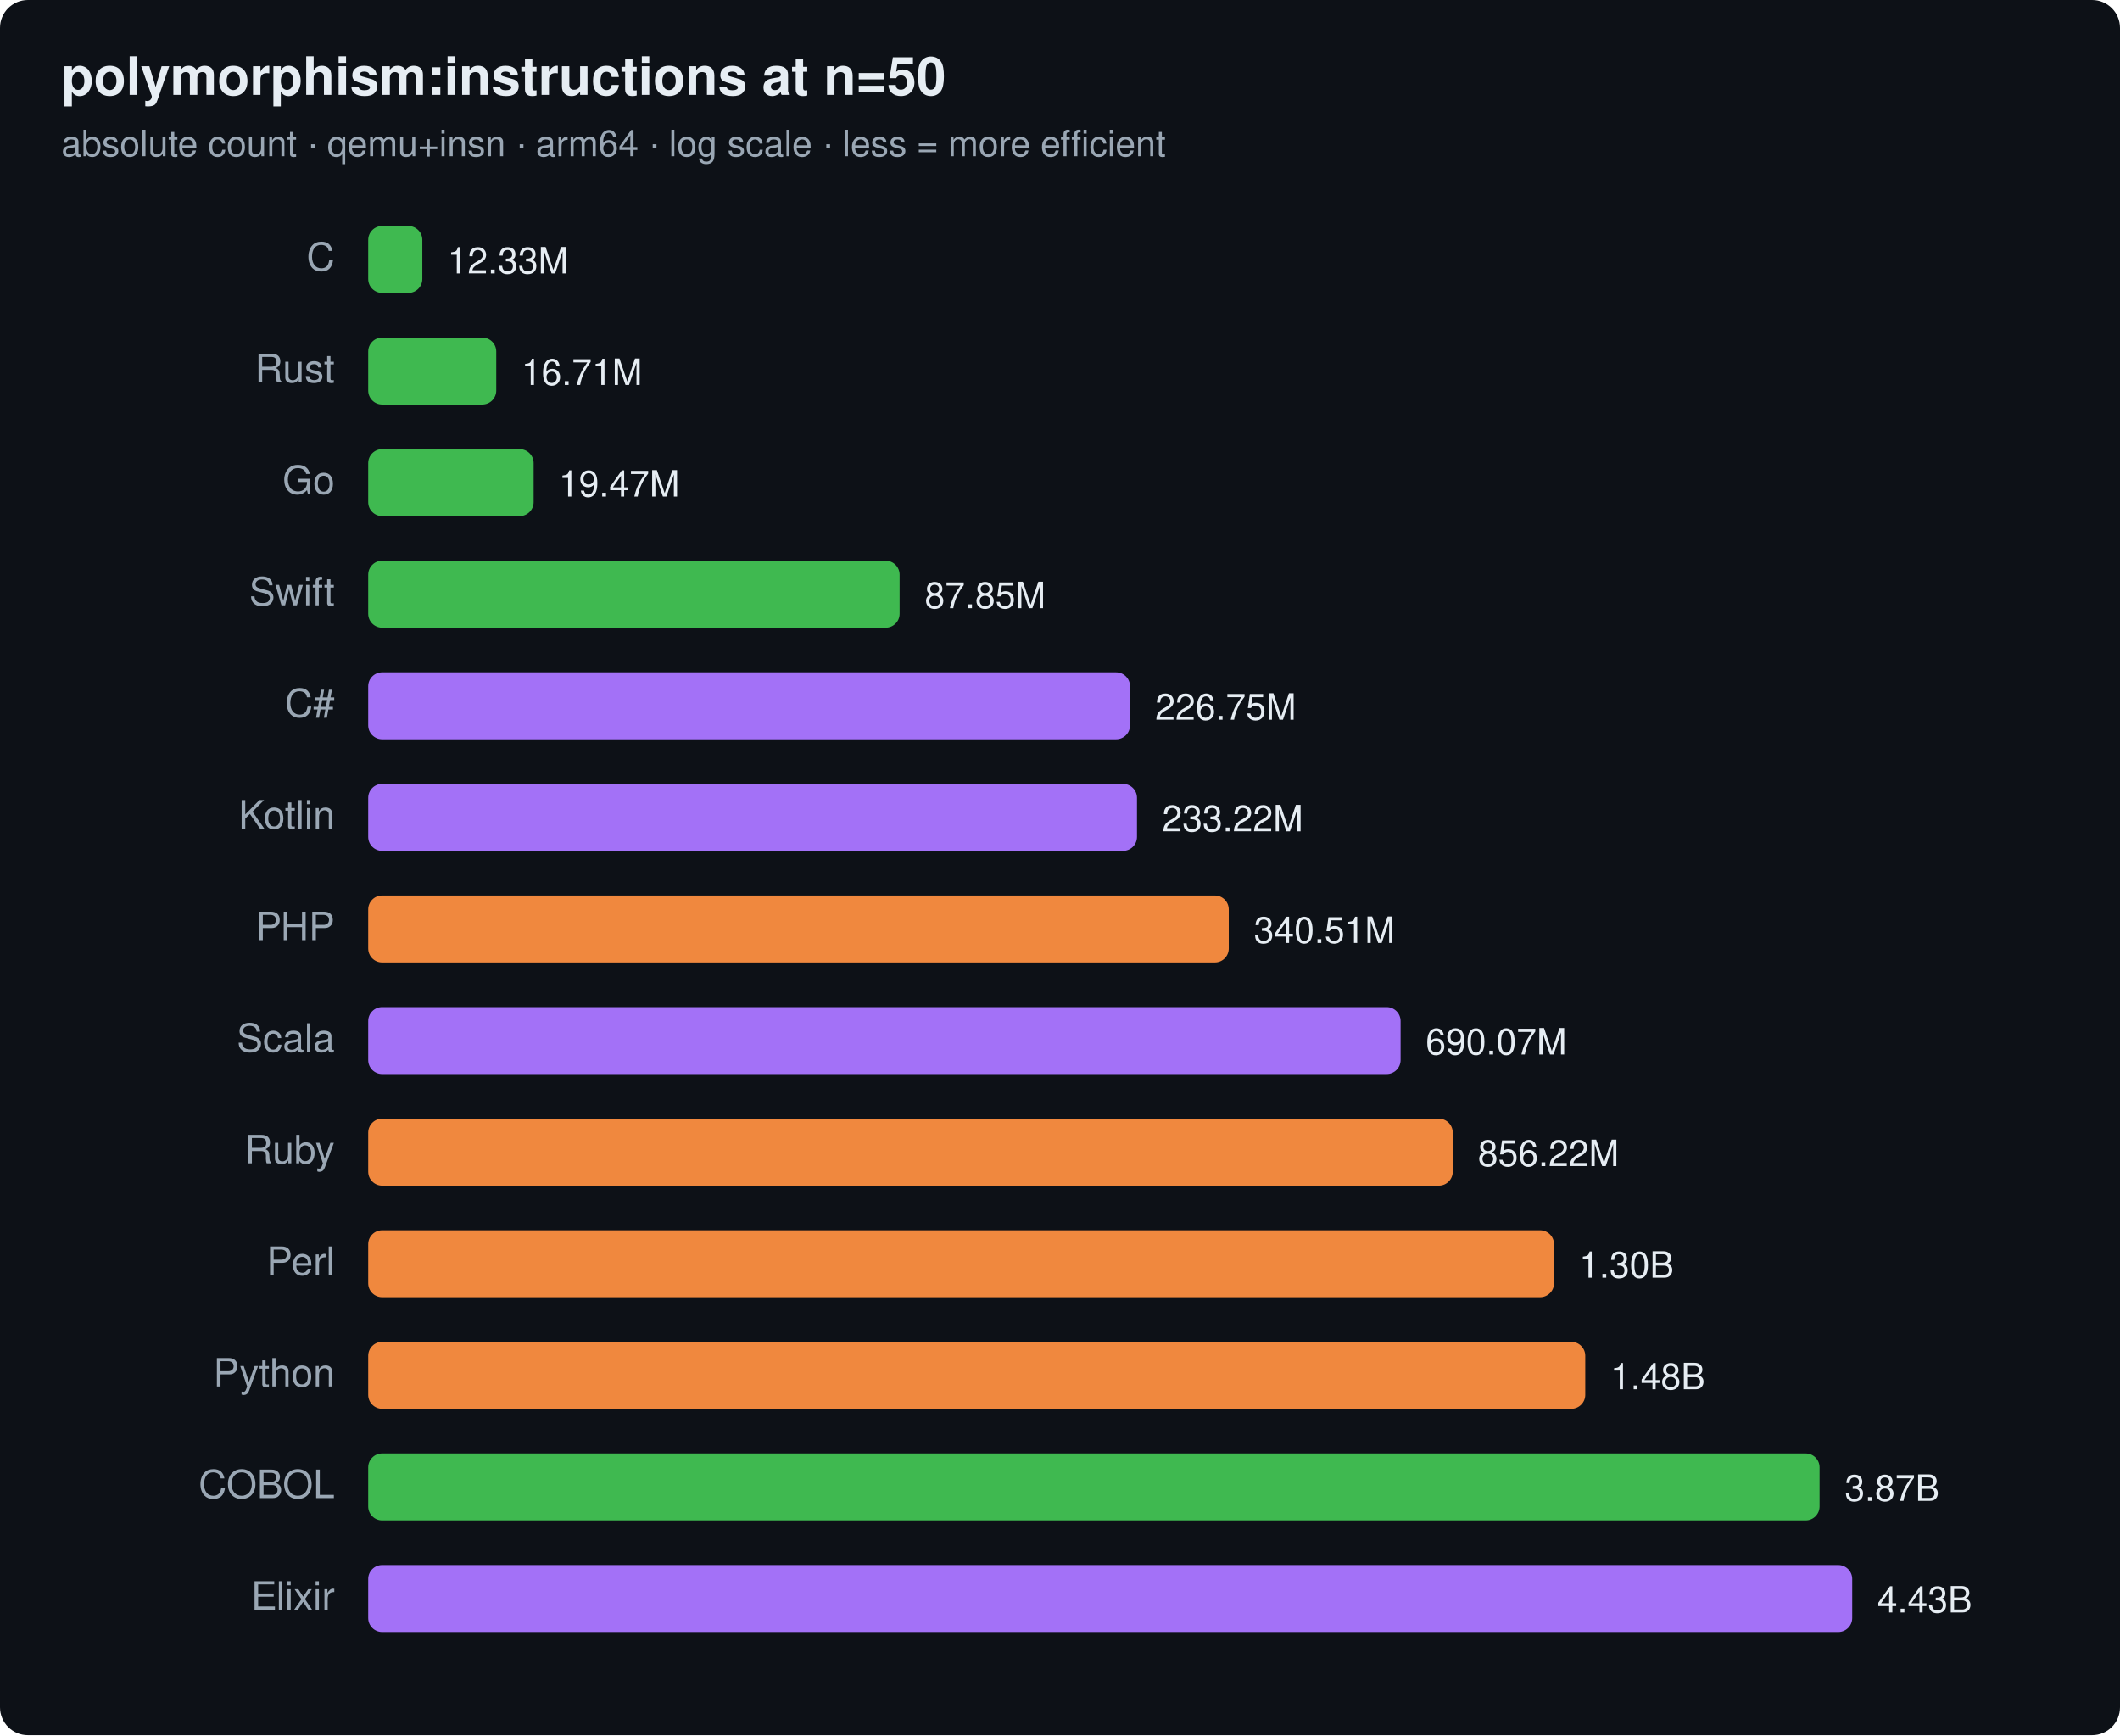
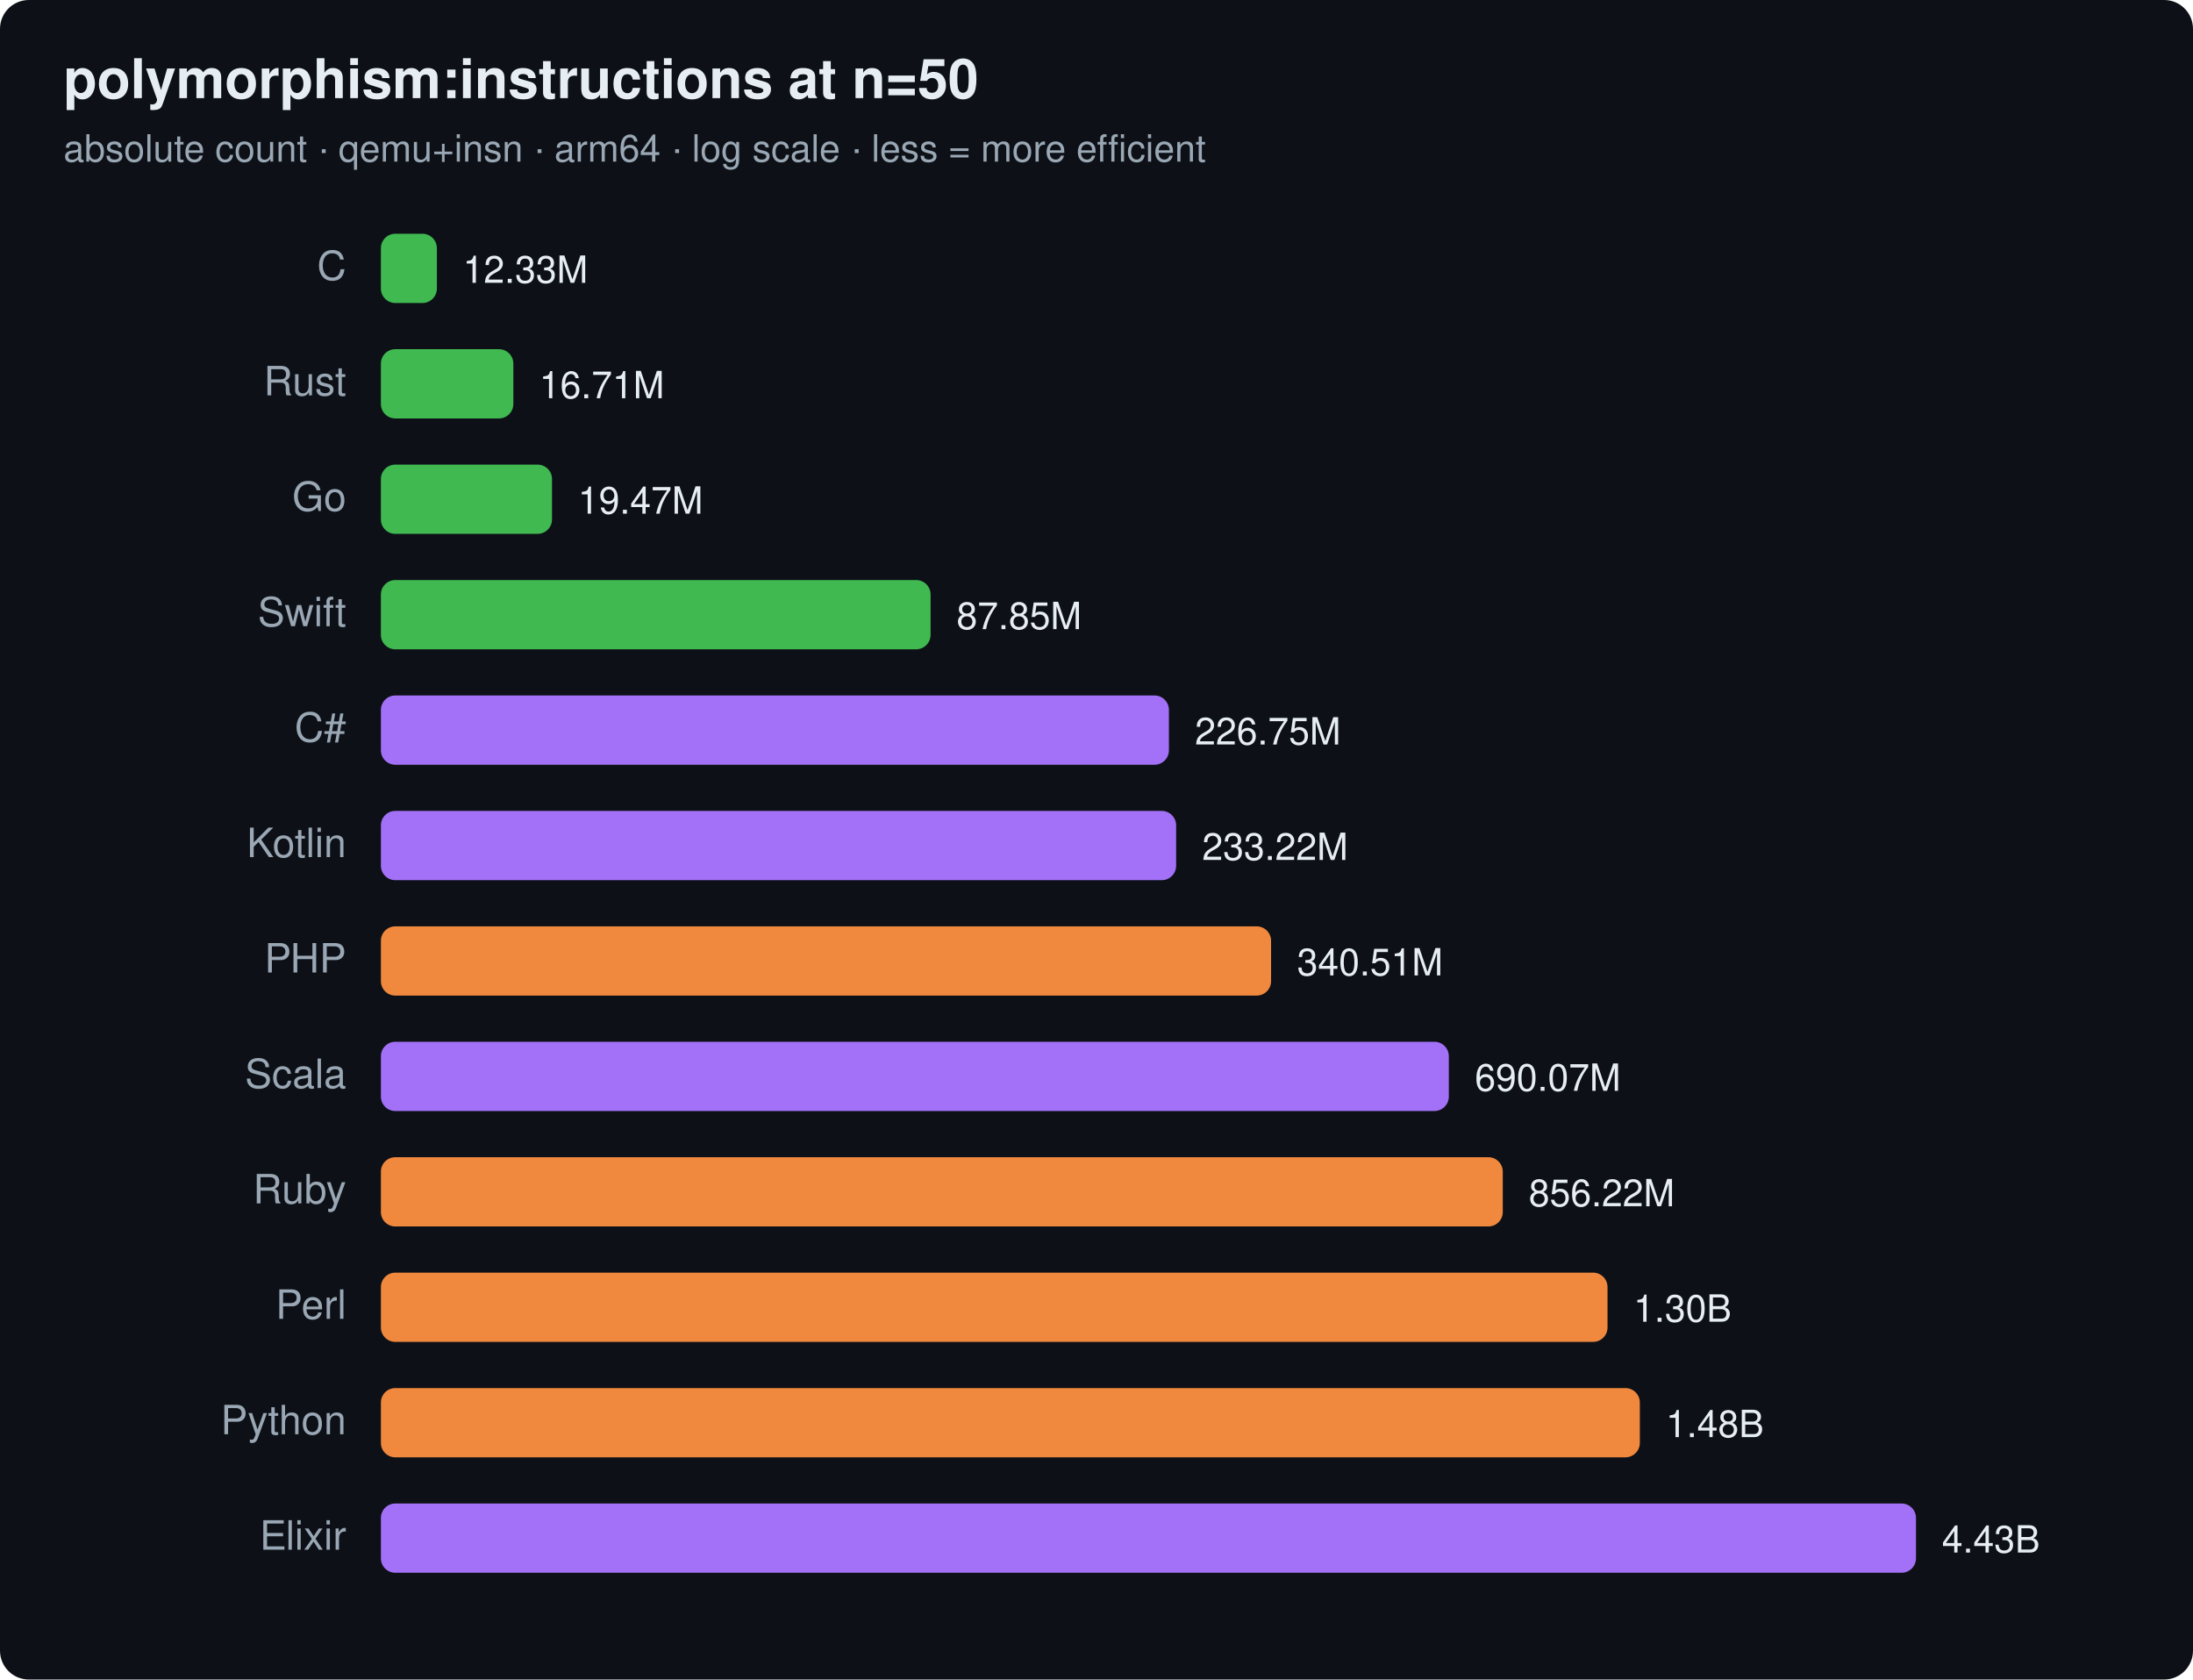
- <svg xmlns="http://www.w3.org/2000/svg" width="760" height="622" viewBox="0 0 760 622" font-family="ui-sans-serif,system-ui,Segoe UI,Helvetica,Arial">
-   <rect width="760" height="622" rx="10" fill="#0d1117" />
+ <svg xmlns="http://www.w3.org/2000/svg" width="760" height="582" viewBox="0 0 760 582" font-family="ui-sans-serif,system-ui,Segoe UI,Helvetica,Arial">
+   <rect width="760" height="582" rx="10" fill="#0d1117" />
  <text x="22" y="34" font-size="19" font-weight="700" fill="#e6edf3">polymorphism:instructions at n=50</text>
  <text x="22" y="56" font-size="13" fill="#9aa7b4">absolute count · qemu+insn · arm64 · log scale · less = more efficient</text>
  <text x="120" y="97" text-anchor="end" font-size="14" fill="#9aa7b4">C</text>
  <rect x="132" y="81" width="19.4" height="24" rx="5" fill="#3fb950" />
  <text x="160.4" y="98" font-size="13" fill="#e6edf3">12.33M</text>
  <text x="120" y="137" text-anchor="end" font-size="14" fill="#9aa7b4">Rust</text>
  <rect x="132" y="121" width="45.9" height="24" rx="5" fill="#3fb950" />
  <text x="186.9" y="138" font-size="13" fill="#e6edf3">16.71M</text>
  <text x="120" y="177" text-anchor="end" font-size="14" fill="#9aa7b4">Go</text>
  <rect x="132" y="161" width="59.3" height="24" rx="5" fill="#3fb950" />
  <text x="200.3" y="178" font-size="13" fill="#e6edf3">19.47M</text>
  <text x="120" y="217" text-anchor="end" font-size="14" fill="#9aa7b4">Swift</text>
  <rect x="132" y="201" width="190.5" height="24" rx="5" fill="#3fb950" />
  <text x="331.5" y="218" font-size="13" fill="#e6edf3">87.85M</text>
  <text x="120" y="257" text-anchor="end" font-size="14" fill="#9aa7b4">C#</text>
  <rect x="132" y="241" width="273.1" height="24" rx="5" fill="#a371f7" />
  <text x="414.1" y="258" font-size="13" fill="#e6edf3">226.75M</text>
  <text x="120" y="297" text-anchor="end" font-size="14" fill="#9aa7b4">Kotlin</text>
  <rect x="132" y="281" width="275.6" height="24" rx="5" fill="#a371f7" />
  <text x="416.6" y="298" font-size="13" fill="#e6edf3">233.22M</text>
  <text x="120" y="337" text-anchor="end" font-size="14" fill="#9aa7b4">PHP</text>
  <rect x="132" y="321" width="308.5" height="24" rx="5" fill="#f0883e" />
  <text x="449.5" y="338" font-size="13" fill="#e6edf3">340.51M</text>
  <text x="120" y="377" text-anchor="end" font-size="14" fill="#9aa7b4">Scala</text>
  <rect x="132" y="361" width="370.1" height="24" rx="5" fill="#a371f7" />
  <text x="511.1" y="378" font-size="13" fill="#e6edf3">690.07M</text>
  <text x="120" y="417" text-anchor="end" font-size="14" fill="#9aa7b4">Ruby</text>
  <rect x="132" y="401" width="388.8" height="24" rx="5" fill="#f0883e" />
  <text x="529.8" y="418" font-size="13" fill="#e6edf3">856.22M</text>
  <text x="120" y="457" text-anchor="end" font-size="14" fill="#9aa7b4">Perl</text>
  <rect x="132" y="441" width="425.1" height="24" rx="5" fill="#f0883e" />
  <text x="566.1" y="458" font-size="13" fill="#e6edf3">1.30B</text>
  <text x="120" y="497" text-anchor="end" font-size="14" fill="#9aa7b4">Python</text>
  <rect x="132" y="481" width="436.3" height="24" rx="5" fill="#f0883e" />
  <text x="577.3" y="498" font-size="13" fill="#e6edf3">1.48B</text>
-   <text x="120" y="537" text-anchor="end" font-size="14" fill="#9aa7b4">COBOL</text>
-   <rect x="132" y="521" width="520.3" height="24" rx="5" fill="#3fb950" />
-   <text x="661.3" y="538" font-size="13" fill="#e6edf3">3.87B</text>
-   <text x="120" y="577" text-anchor="end" font-size="14" fill="#9aa7b4">Elixir</text>
-   <rect x="132" y="561" width="532.0" height="24" rx="5" fill="#a371f7" />
-   <text x="673.0" y="578" font-size="13" fill="#e6edf3">4.43B</text>
+   <text x="120" y="537" text-anchor="end" font-size="14" fill="#9aa7b4">Elixir</text>
+   <rect x="132" y="521" width="532.0" height="24" rx="5" fill="#a371f7" />
+   <text x="673.0" y="538" font-size="13" fill="#e6edf3">4.43B</text>
</svg>
